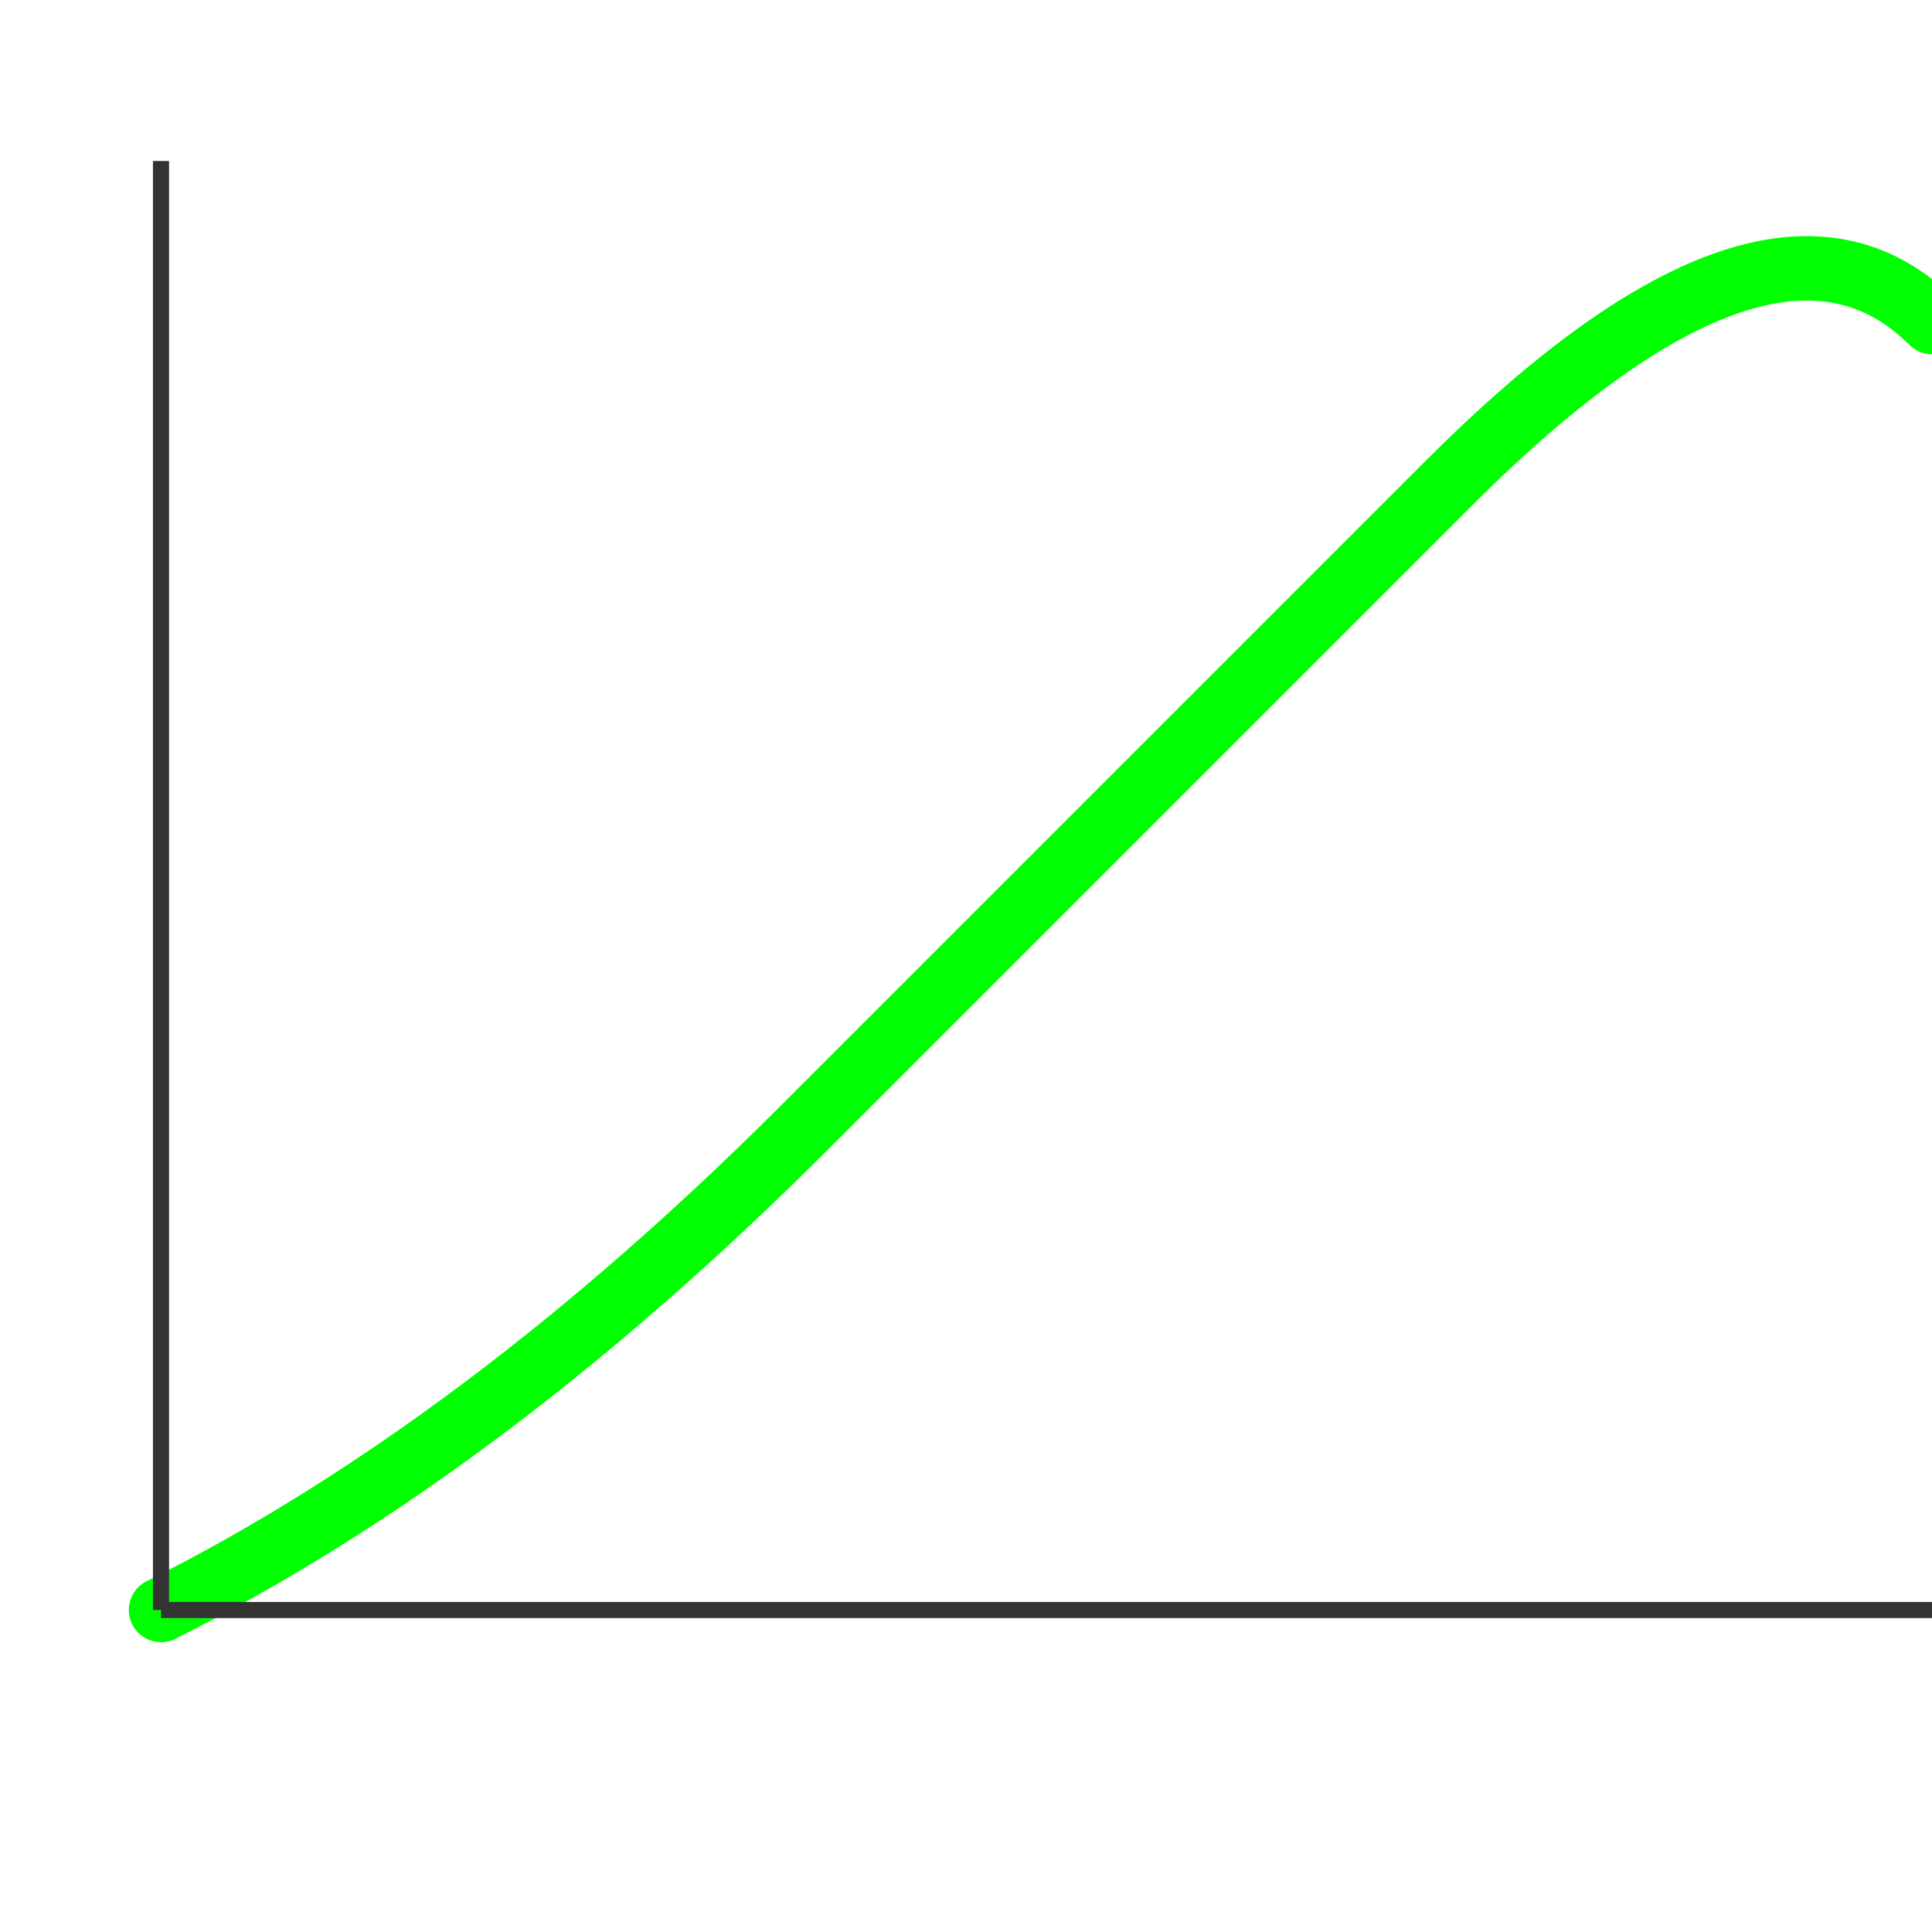
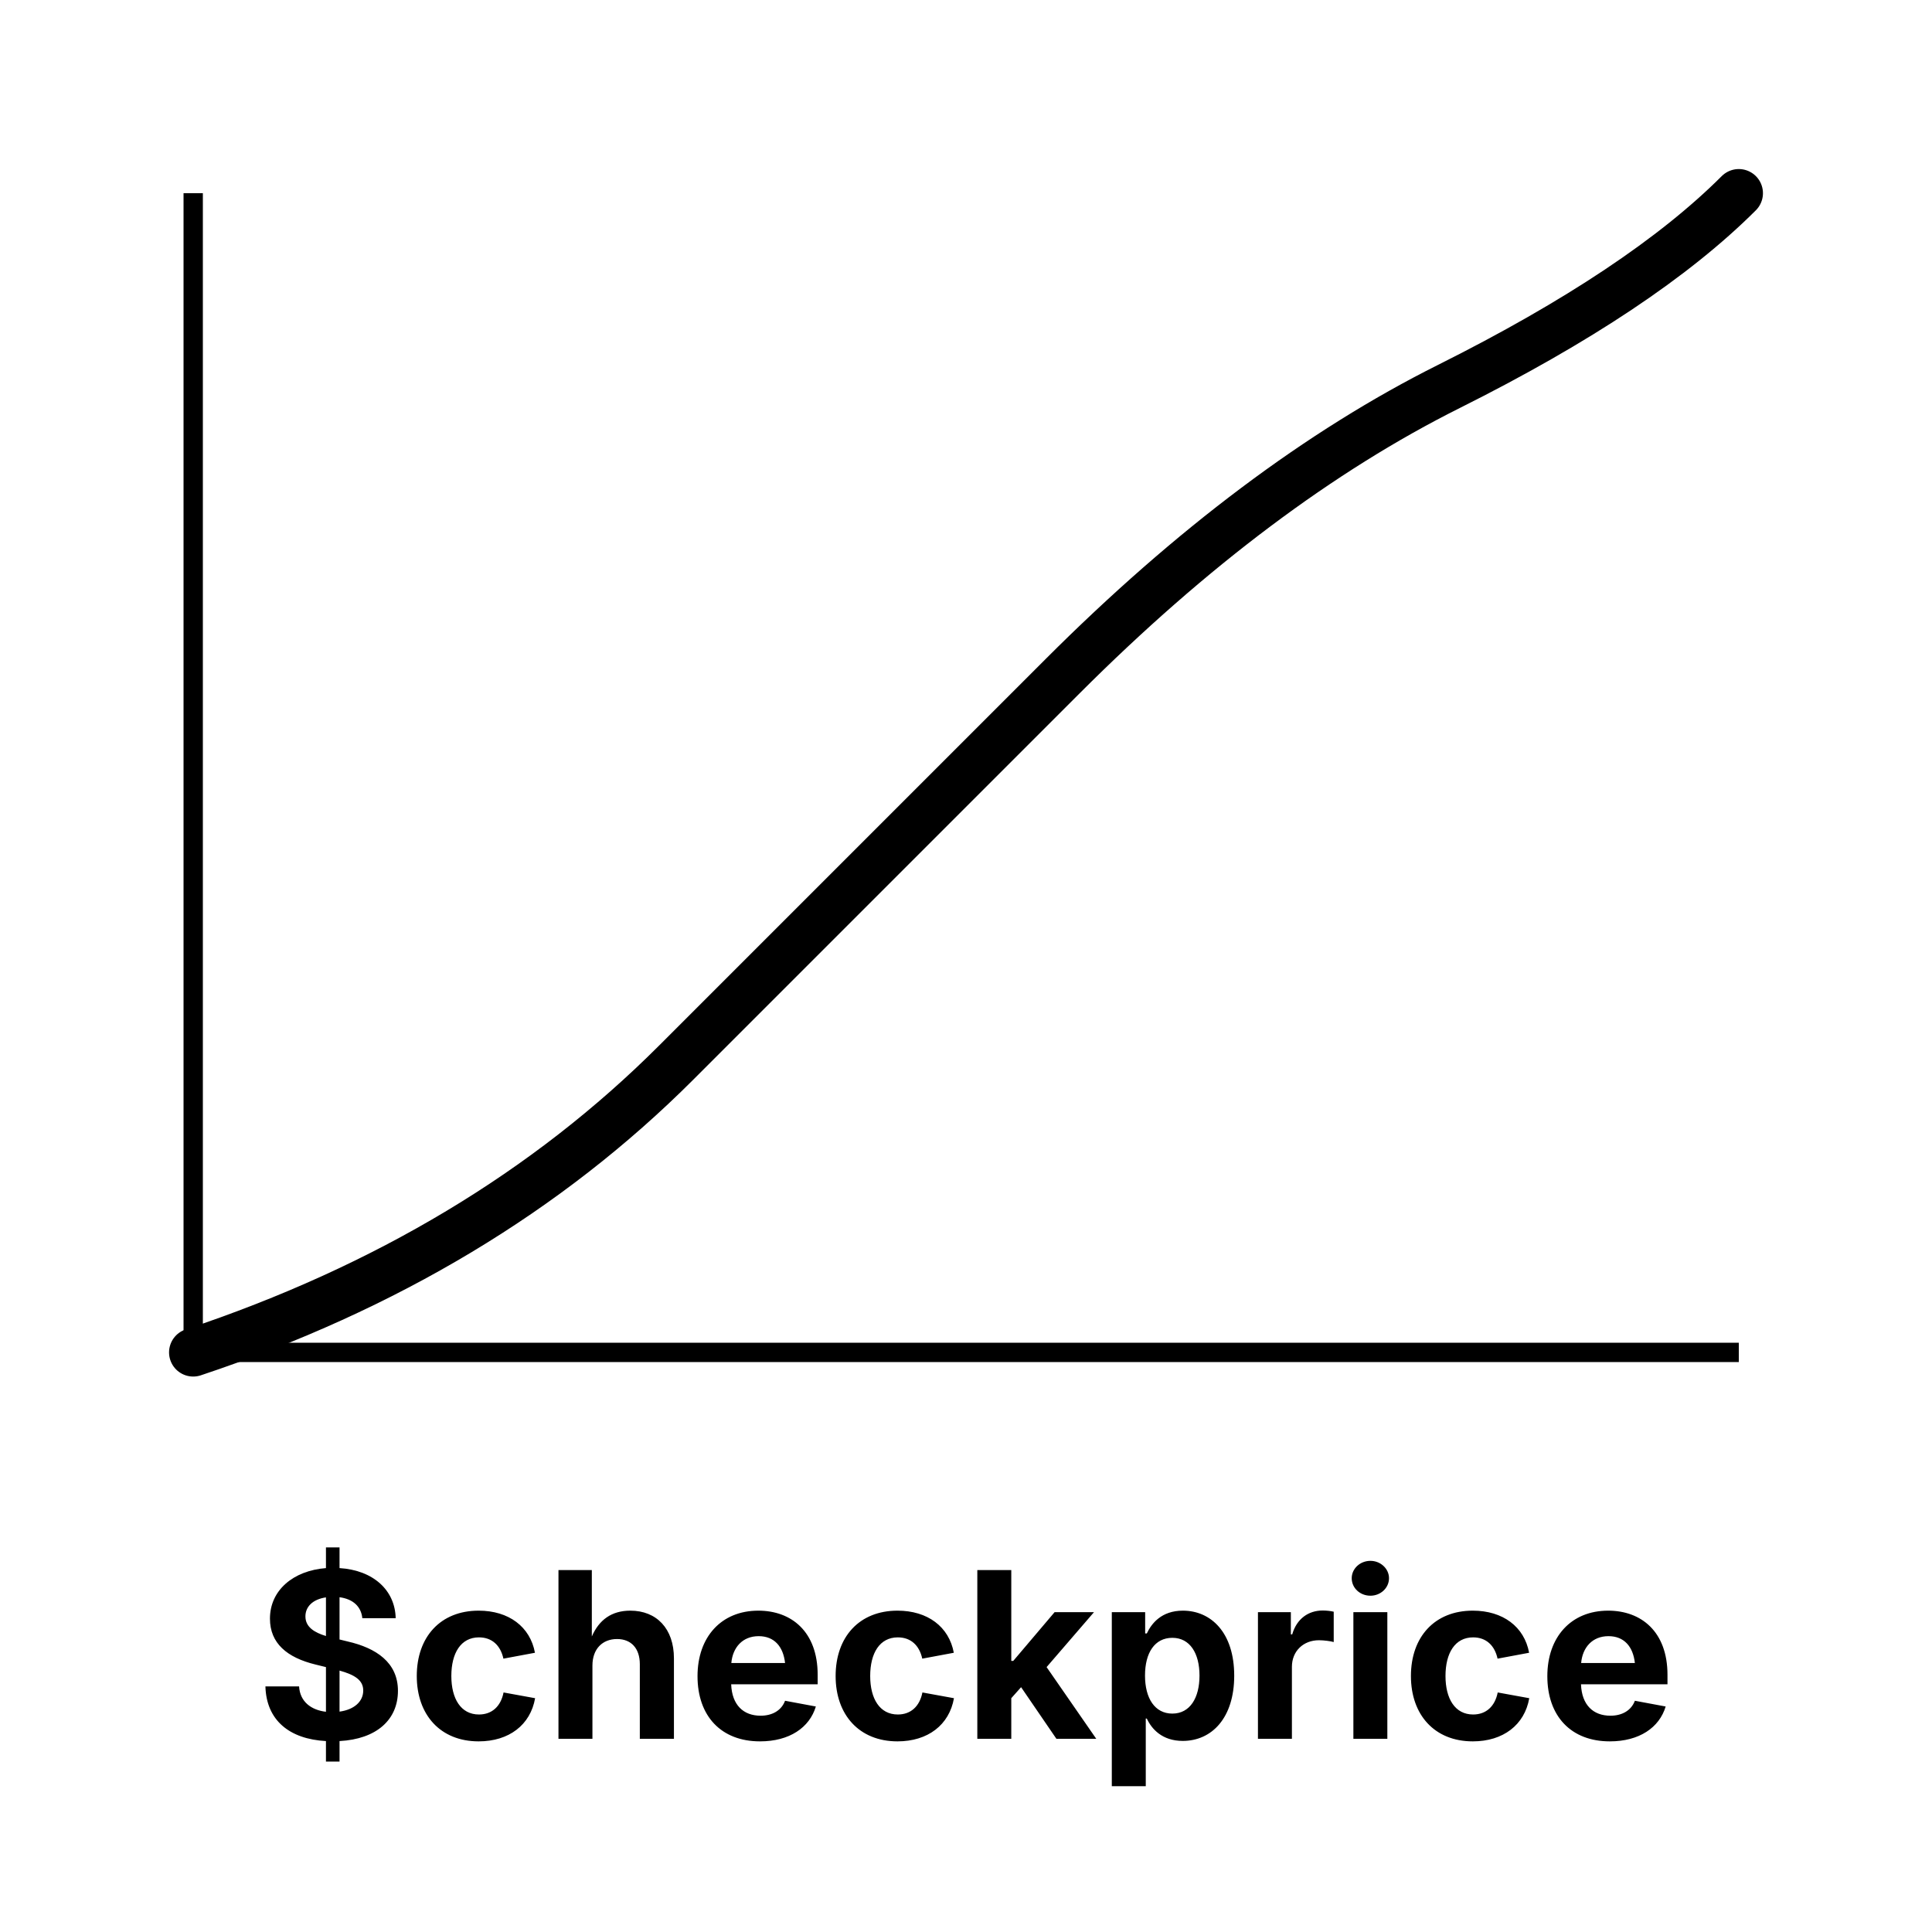
- <svg xmlns="http://www.w3.org/2000/svg" width="120" height="120" viewBox="0 0 120 120">
-   <path d="M10 100 Q30 90 50 70 Q70 50 90 30 Q110 10 120 20" stroke="#00FF00" stroke-width="4" fill="none" stroke-linecap="round" />
-   <line x1="10" y1="100" x2="10" y2="10" stroke="#333" stroke-width="1" />
-   <line x1="10" y1="100" x2="120" y2="100" stroke="#333" stroke-width="1" />
+ <svg xmlns="http://www.w3.org/2000/svg" width="200" height="200" viewBox="0 0 200 200">
+   <path d="M20 140 Q50 130 70 110 Q90 90 110 70 Q130 50 150 40 Q170 30 180 20" stroke="black" stroke-width="5" fill="none" stroke-linecap="round" stroke-linejoin="round" />
+   <line x1="20" y1="140" x2="20" y2="20" stroke="black" stroke-width="2" />
+   <line x1="20" y1="140" x2="180" y2="140" stroke="black" stroke-width="2" />
+   <text x="100" y="180" text-anchor="middle" font-family="Inter, Arial, sans-serif" font-size="24" font-weight="700" fill="black">$checkprice</text>
</svg>
